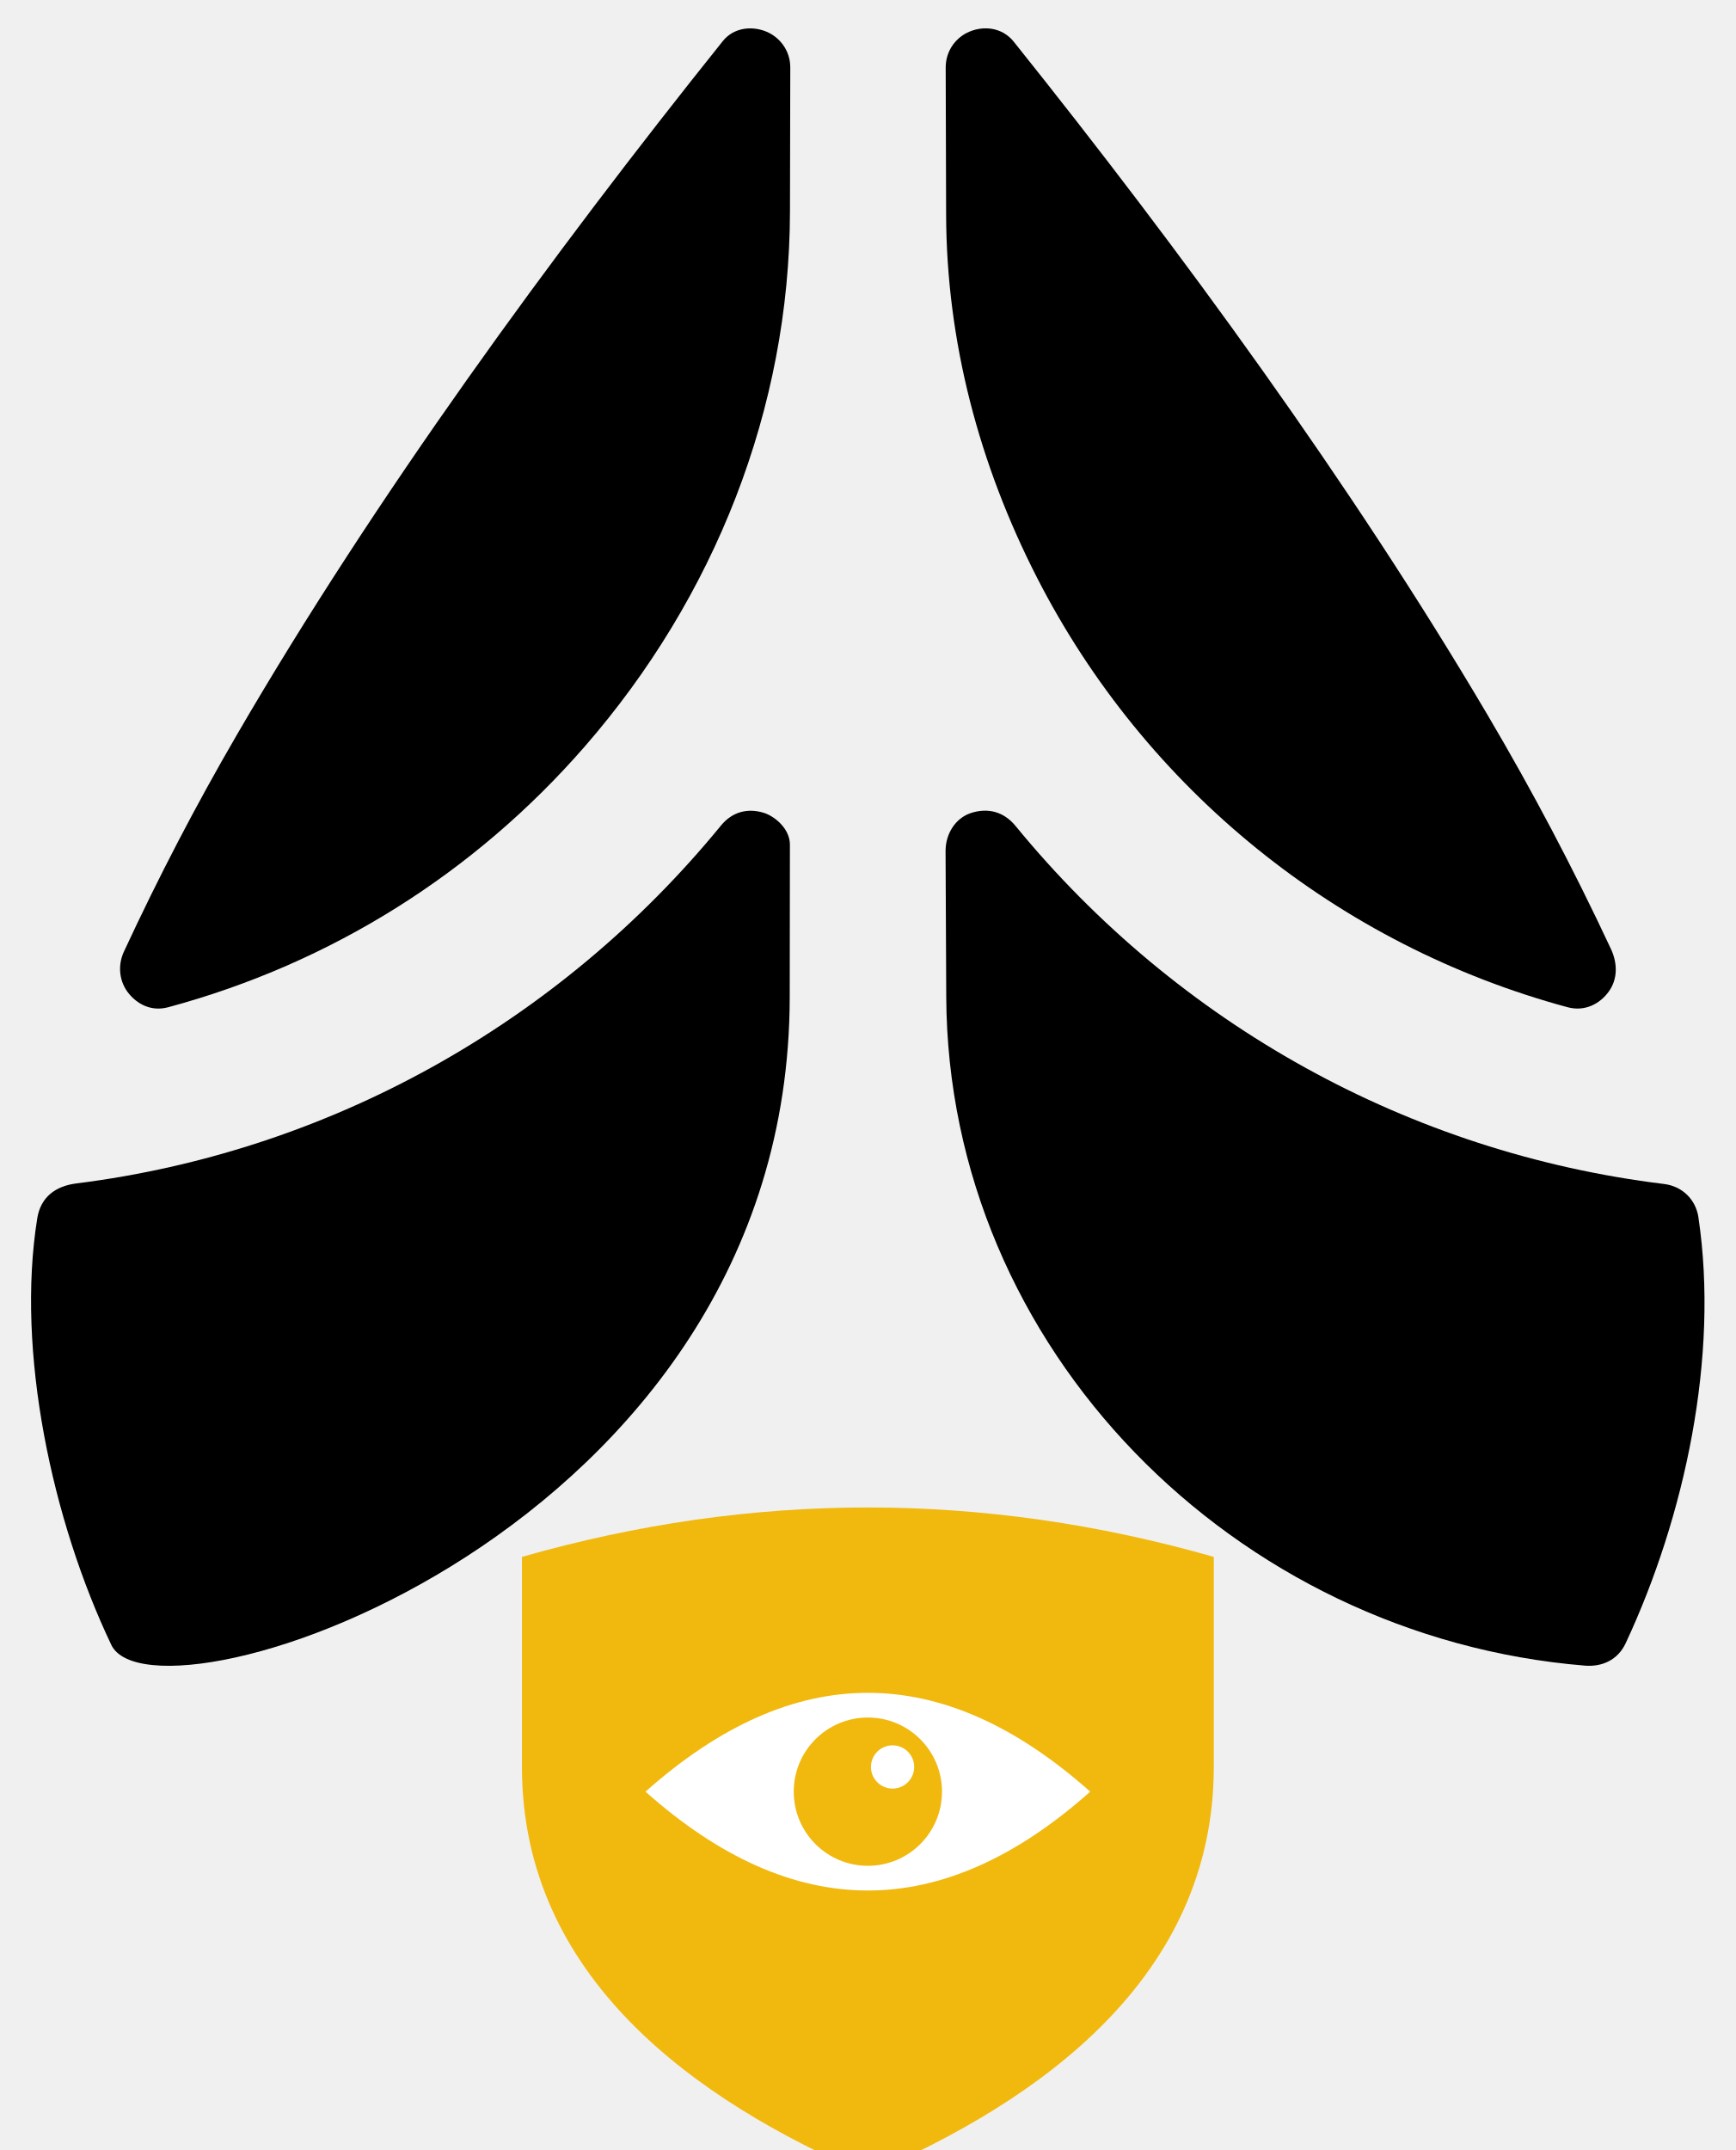
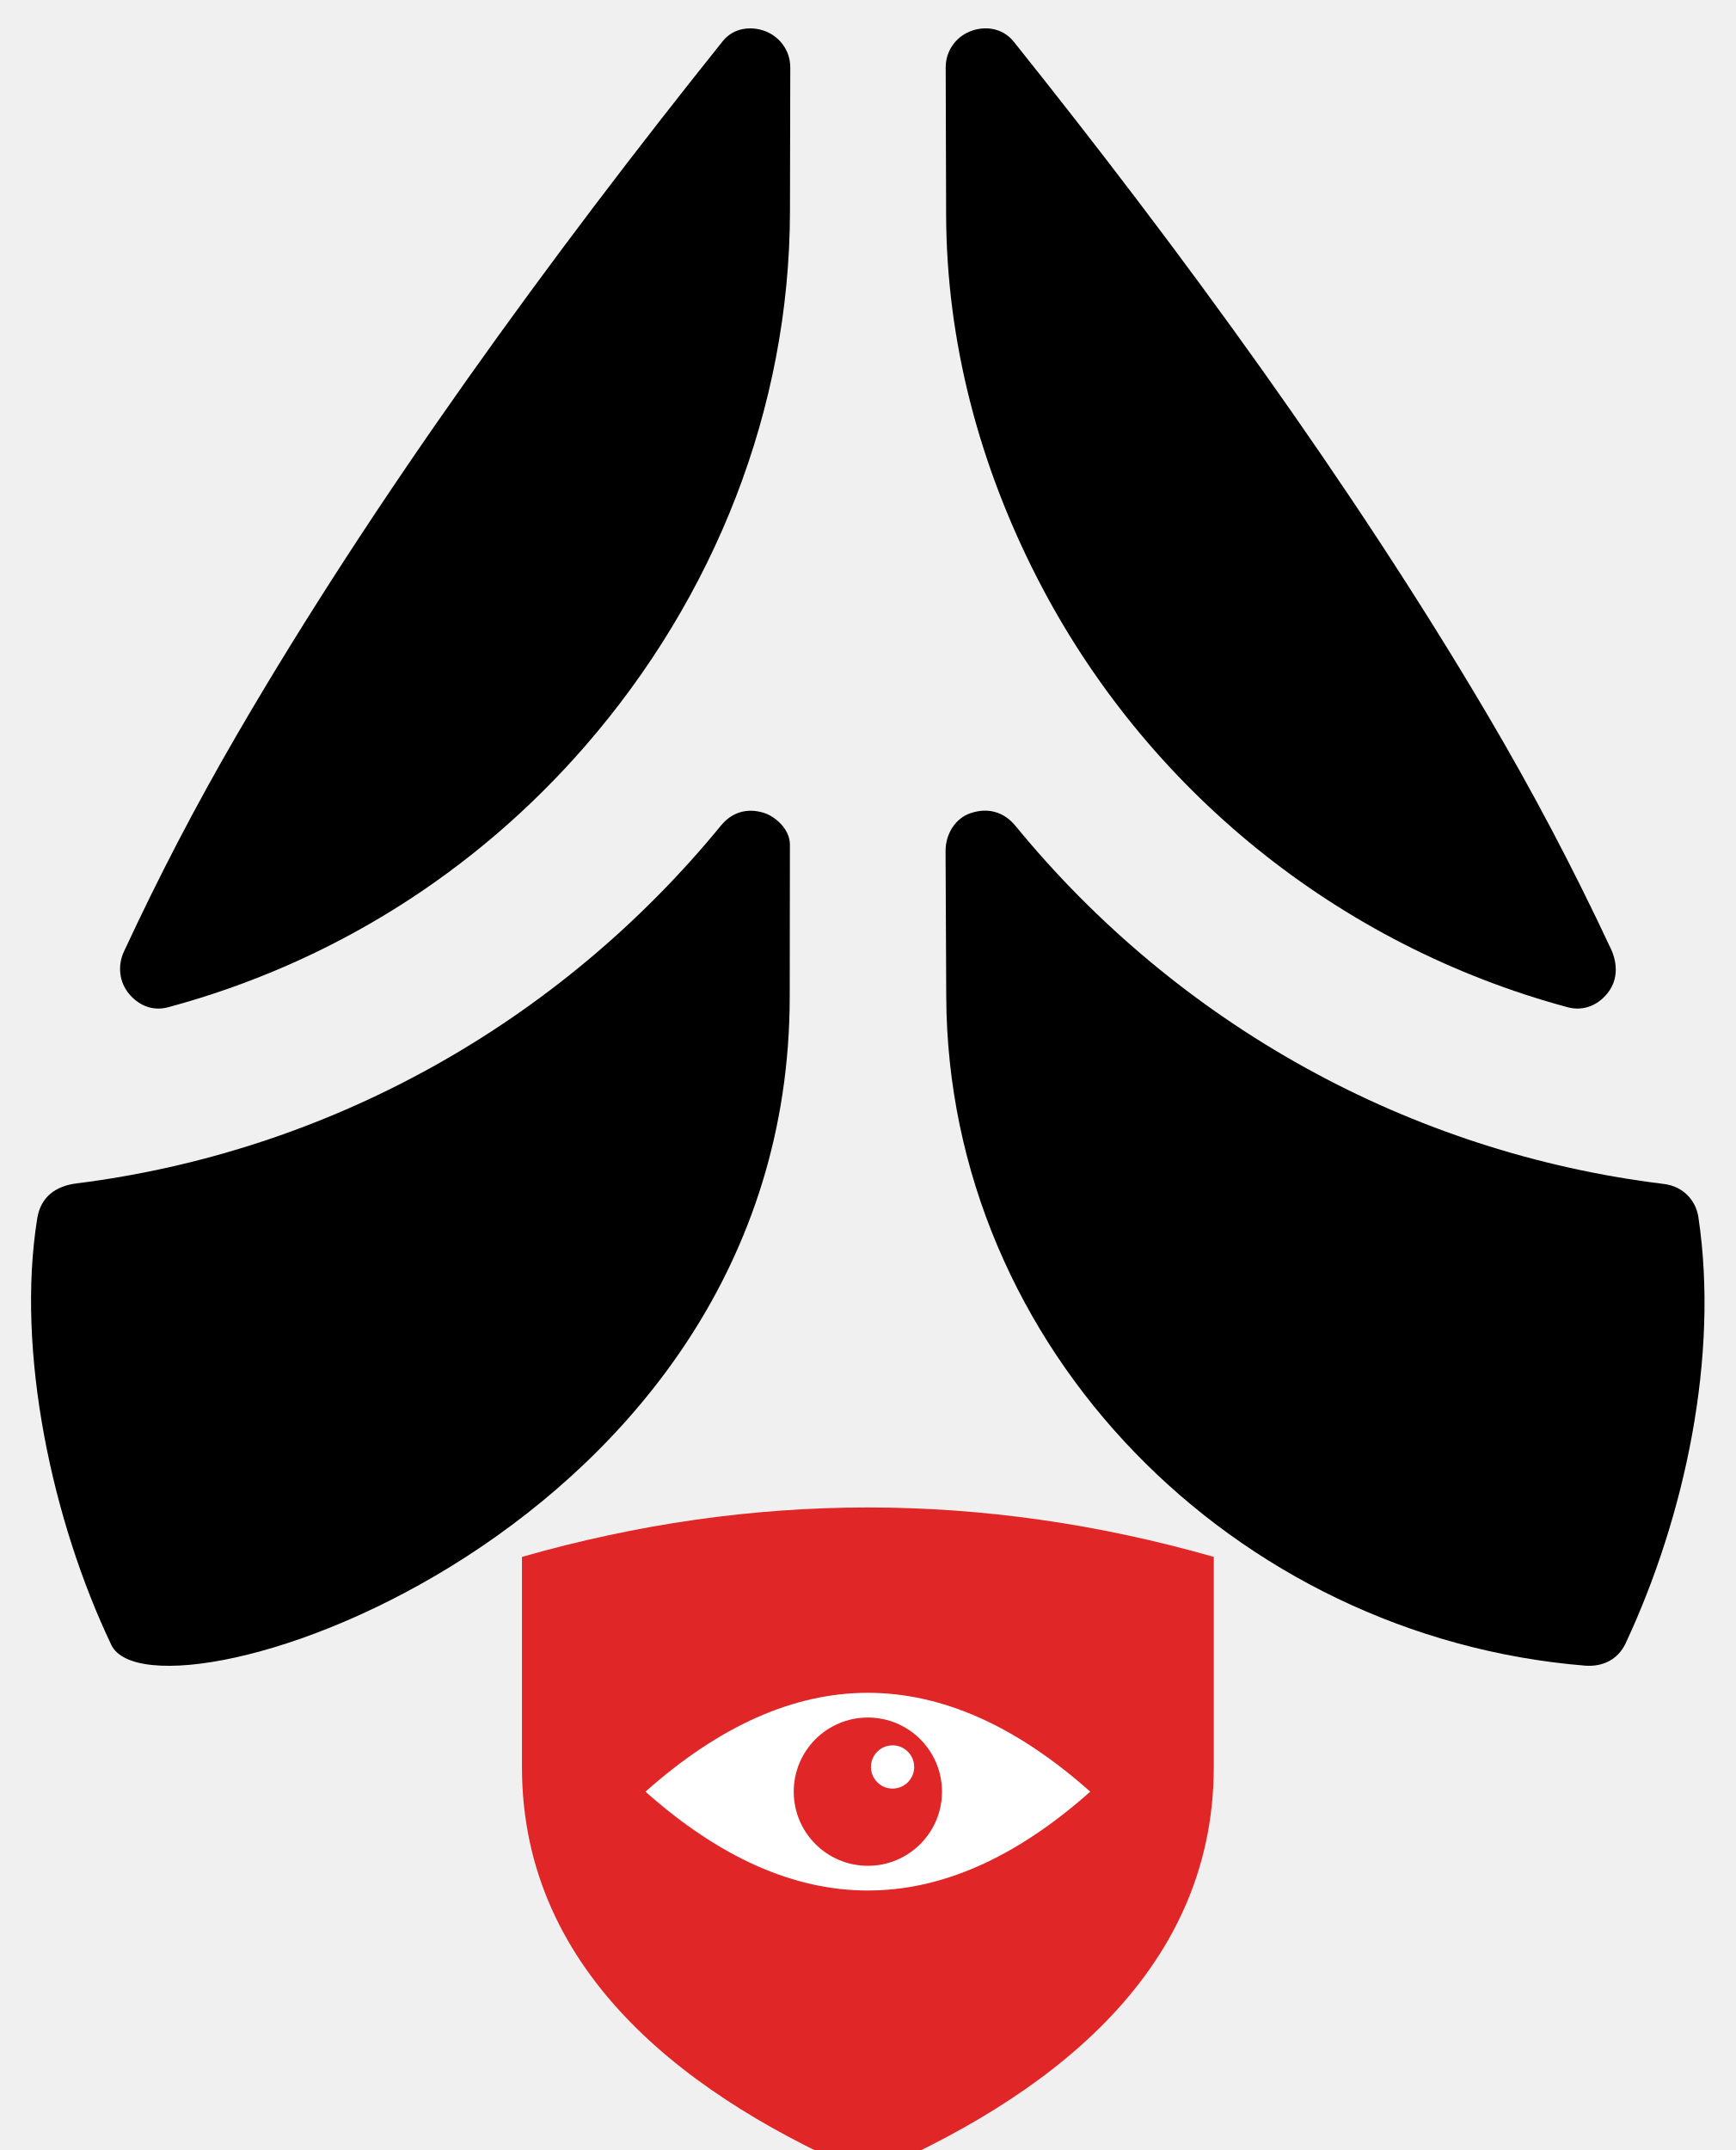
<svg xmlns="http://www.w3.org/2000/svg" viewBox="36 48 281 348">
  <g fill="#000">
    <path d="M 63.24,211.03 c -2.81,0.76 -5.01,-0.57 -6.32,-2.13 c -1.58,-1.86 -1.95,-4.52 -0.85,-6.89 c 5.63,-12.11 11.57,-23.54 18.31,-35.13 c 22.32,-38.4 50.9,-77.58 78.63,-112.22 c 1.75,-2.19 4.61,-2.47 6.86,-1.62 c 2.28,0.86 4.08,3.08 4.07,5.89 l -0.05,23.3 c -0.06,31.93 -12.24,62.49 -33.19,86.56 c -17.81,20.47 -41.05,35.12 -67.46,42.24 Z" />
    <path d="M 296.77,201.53 c 1.21,2.59 1.03,5.07 -0.3,6.93 c -1.45,2.04 -3.91,3.32 -6.69,2.57 c -37.14,-10.03 -68.36,-35.25 -85.9,-69.54 c -9.34,-18.26 -14.65,-38.17 -14.71,-58.73 l -0.07,-23.82 c 0,-2.72 1.63,-4.88 3.83,-5.81 c 2.34,-0.99 5.31,-0.72 7.19,1.62 c 27.06,33.82 54.62,71.55 76.67,108.91 c 7.32,12.41 13.8,24.68 19.98,37.88 Z" />
    <path d="M 54.01,314.22 c -9.55,-20.03 -15.45,-47.44 -11.98,-69.02 c 0.55,-3.43 2.95,-5.23 6.34,-5.65 c 40.99,-5.15 78.22,-26.01 104.36,-57.94 c 1.78,-2.17 4.27,-2.88 6.94,-2.04 c 1.75,0.55 4.21,2.56 4.21,5.15 l -0.03,24.66 c -0.09,87.01 -102.83,119.54 -109.84,104.85 Z" />
    <path d="M 310.96,245.04 c 3.37,22.52 -2.2,48.45 -11.78,68.94 c -1.27,2.71 -3.83,3.85 -6.6,3.62 c -56.71,-4.64 -103.13,-51.27 -103.39,-108.24 l -0.11,-23.58 c -0.01,-2.92 1.68,-5.35 4.01,-6.15 c 2.81,-0.96 5.41,-0.26 7.32,2.06 c 26.29,32.09 63.76,52.91 104.98,57.95 c 2.99,0.37 5.14,2.54 5.57,5.38 Z" />
  </g>
-   <path fill="#F1B80E" d="M120.5,300 Q176.5,284 232.5,300 L232.5,334 C232.5,368 204.5,388 176.5,400 C148.5,388 120.5,368 120.5,334 Z" />
+   <path fill="#E02627" d="M120.5,300 Q176.5,284 232.5,300 L232.5,334 C232.5,368 204.5,388 176.5,400 C148.5,388 120.5,368 120.5,334 Z" />
  <path fill="#fff" d="M140.5,338 Q176.5,306 212.5,338 Q176.5,370 140.5,338 Z" />
-   <circle cx="176.5" cy="338" r="12" fill="#F1B80E" />
+   <circle cx="176.5" cy="338" r="12" fill="#E02627" />
  <circle cx="180.5" cy="334" r="3.5" fill="#fff" />
</svg>
